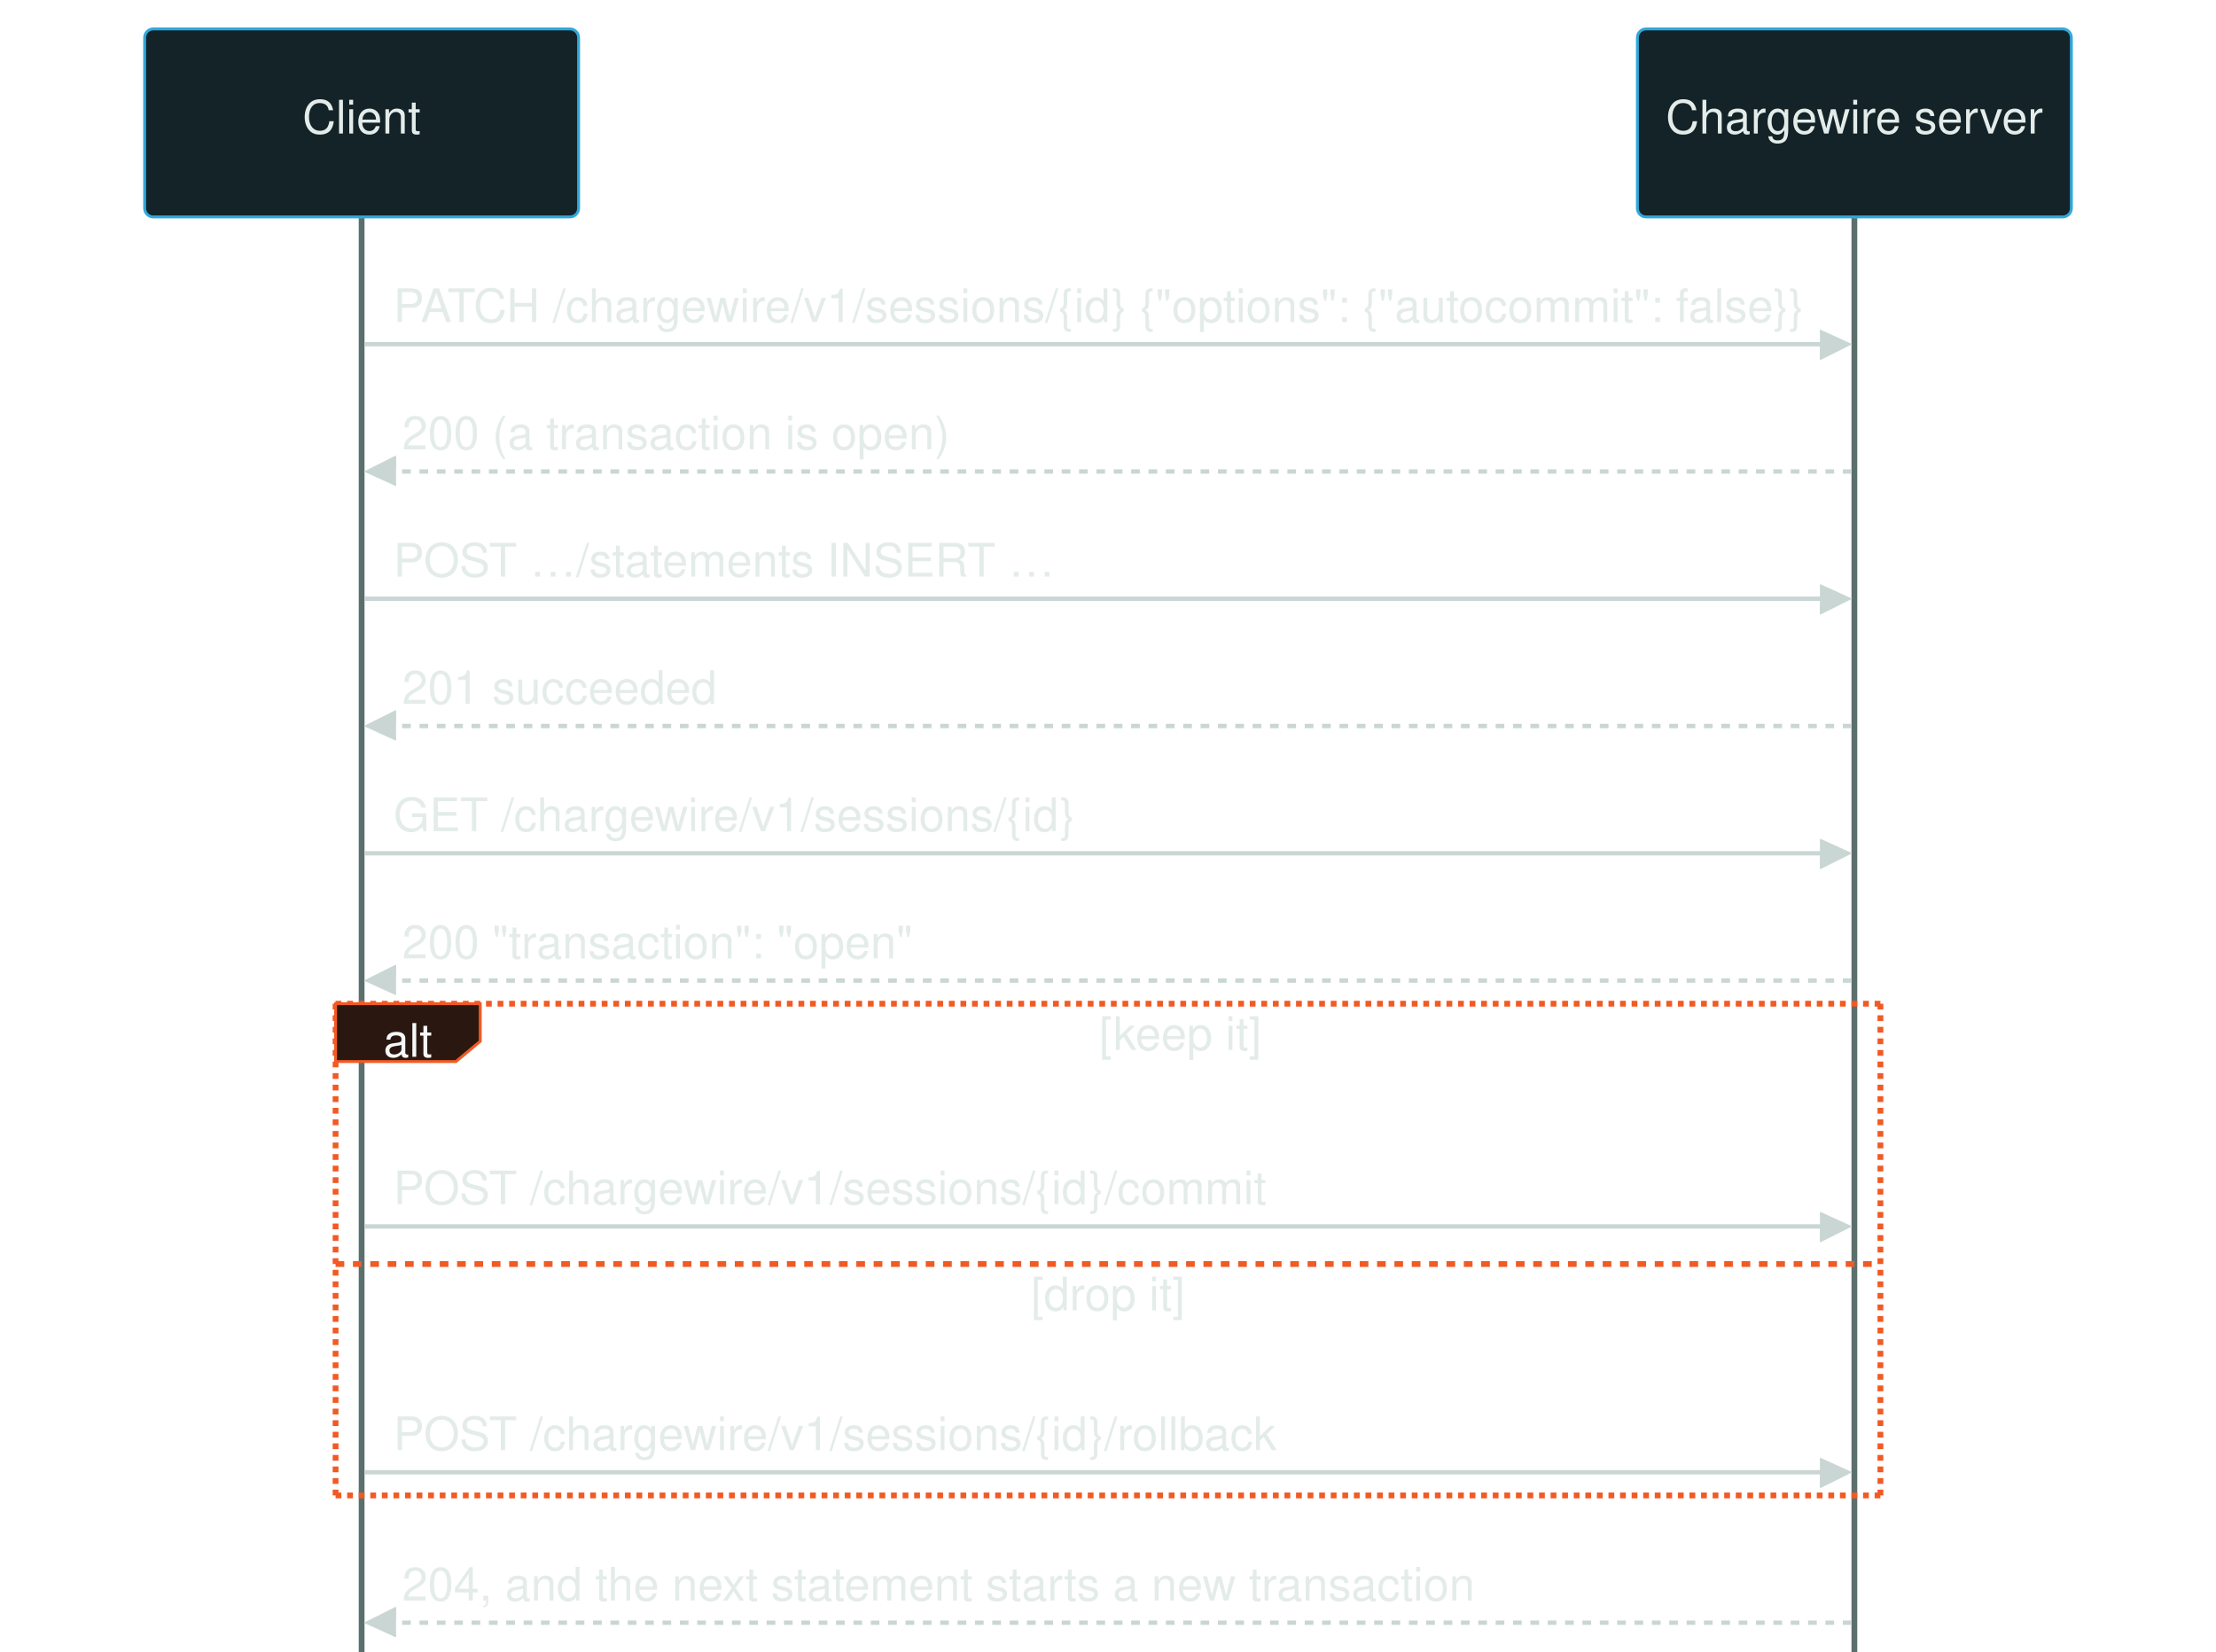
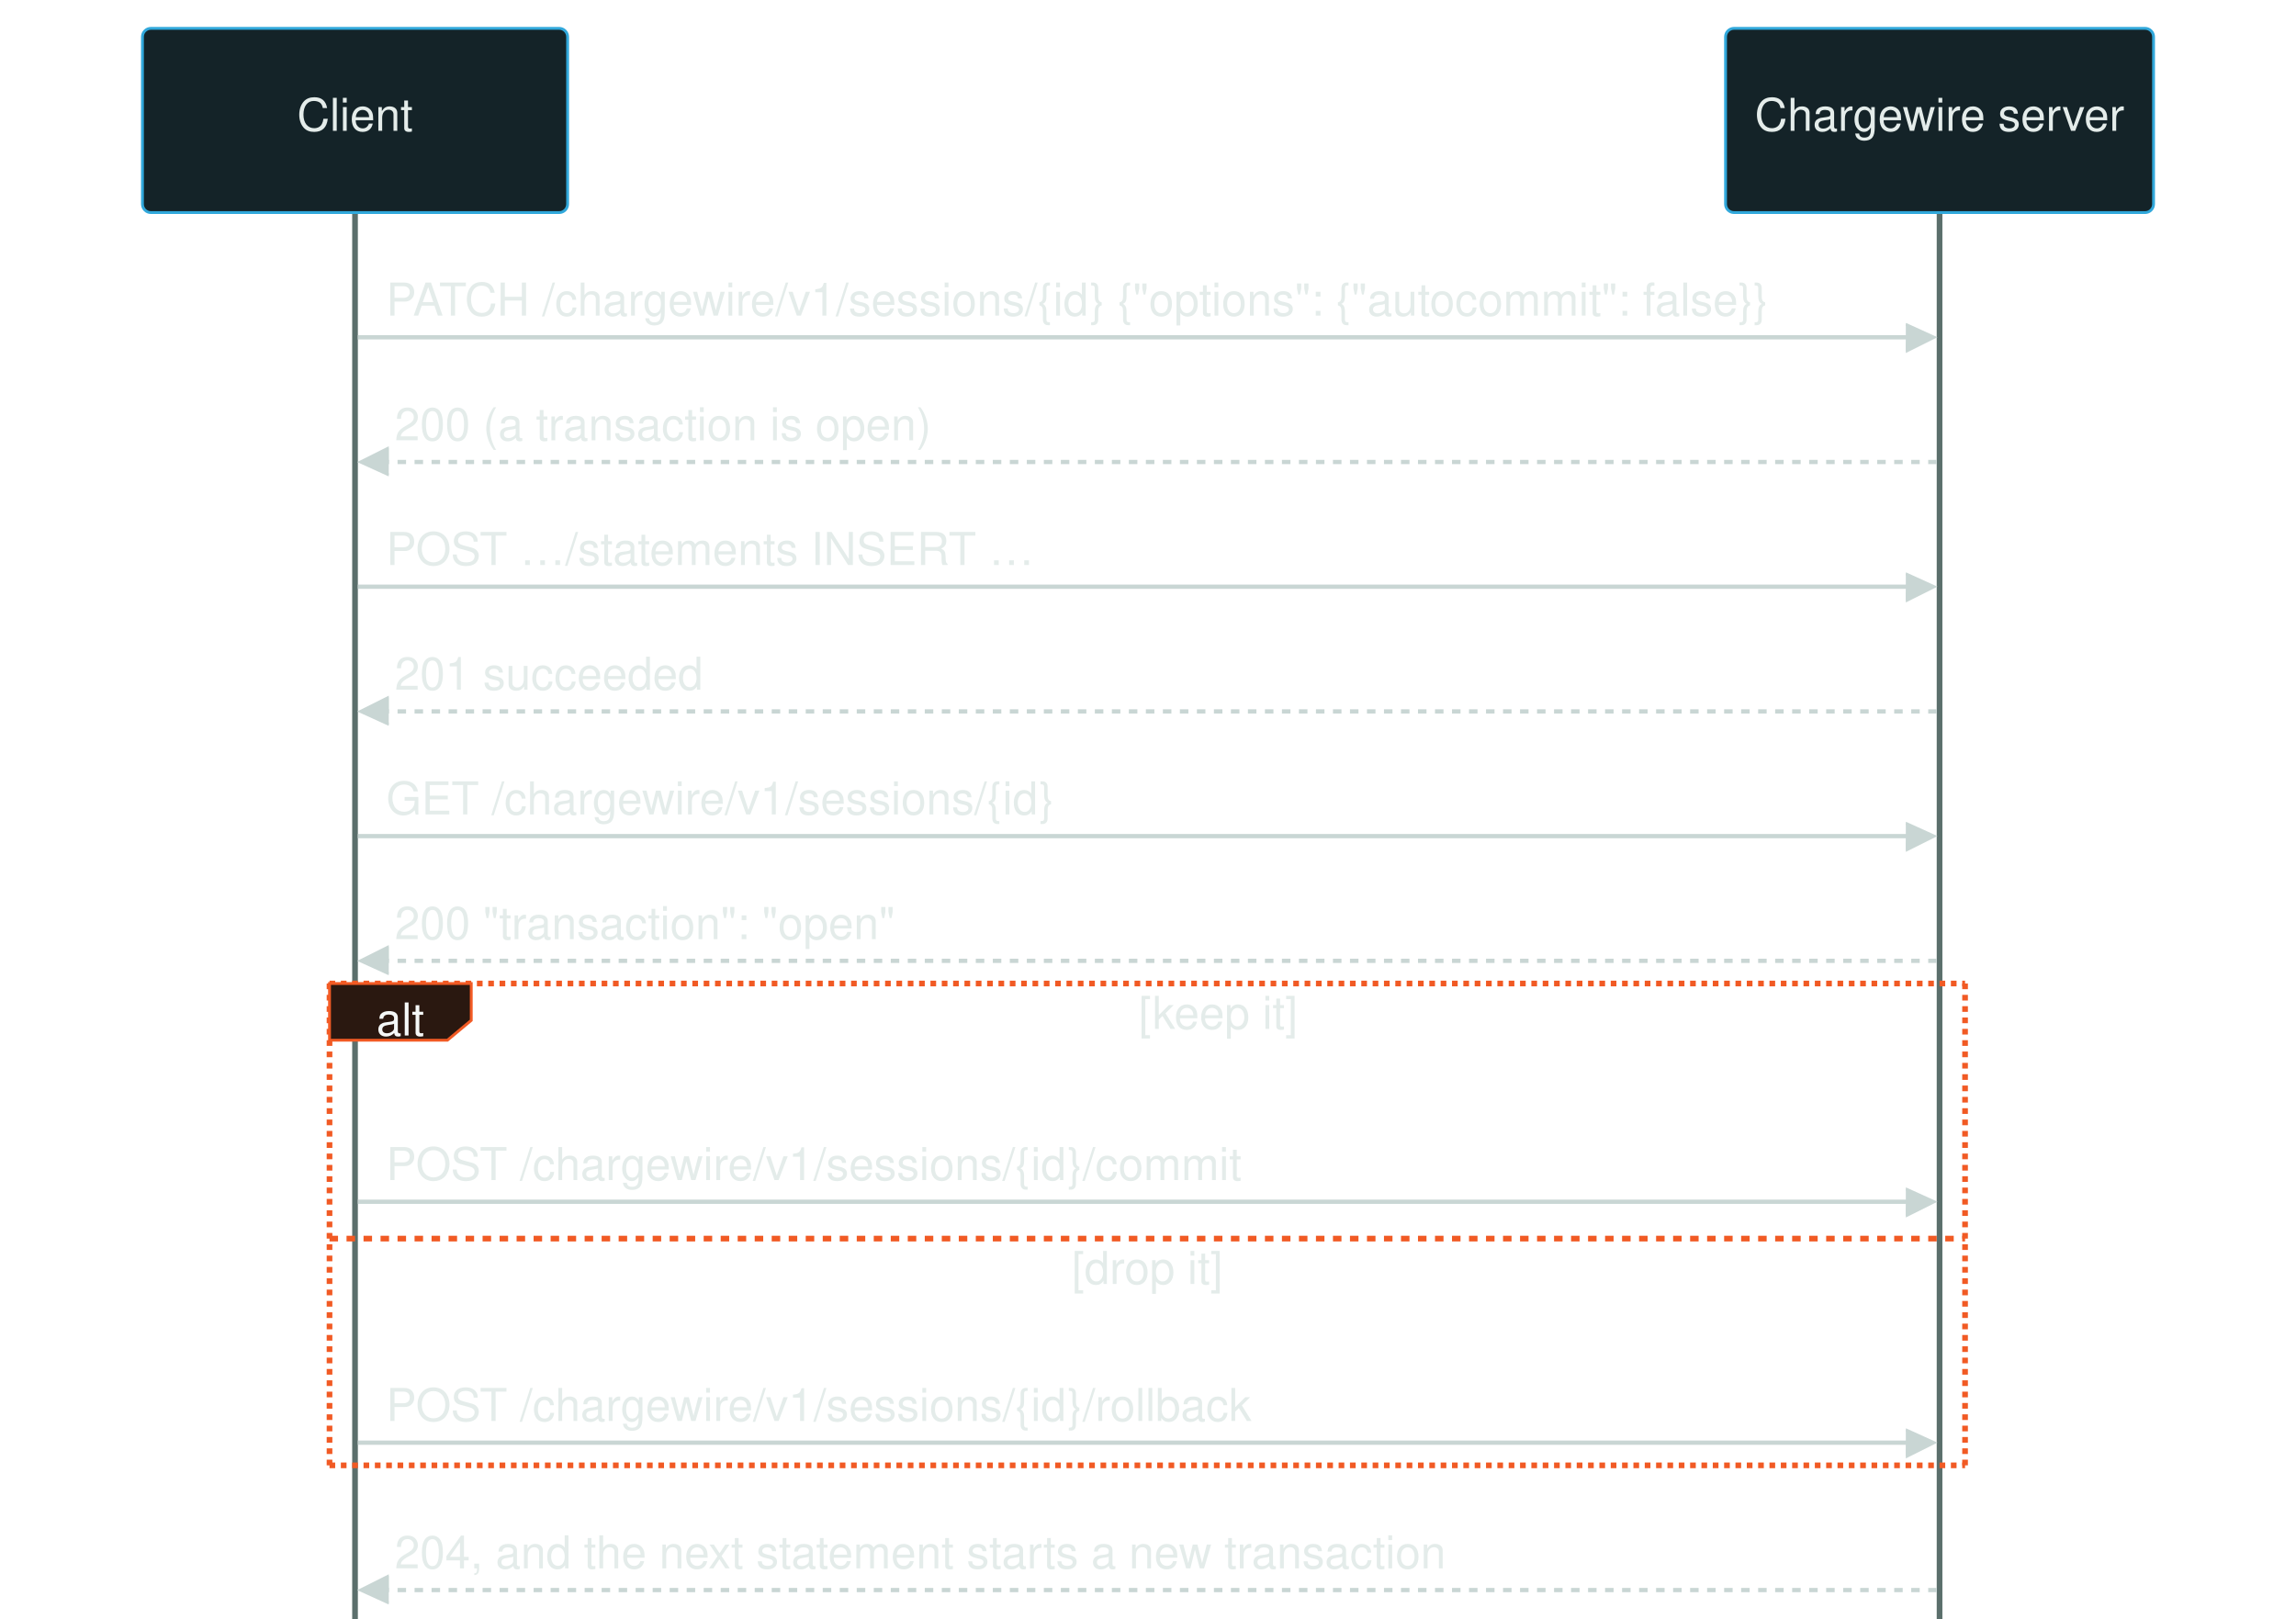
- <svg xmlns="http://www.w3.org/2000/svg" data-source-sha256="5d9351d7febd2738ba84b05231a0c717fa175f5924f11b1495eba3a3b331eb45" id="d-session-transaction-dark" width="766" height="571" viewBox="-50 -10 766 571" role="graphics-document document" aria-roledescription="sequence">
+ <svg xmlns="http://www.w3.org/2000/svg" data-source-sha256="b62388a391f4eefa656fb1396c15d62e84b619aba08f3f26aab08ad5b79ea1b5" id="d-session-transaction-dark" width="810" height="571" viewBox="-50 -10 809.5 571" role="graphics-document document" aria-roledescription="sequence">
  <g>
-     <line id="actor45" x1="591" y1="65" x2="591" y2="2000" class="actor-line 200" stroke-width="0.5px" stroke="#999" name="S" data-et="life-line" data-id="S" />
+     <line id="actor45" x1="634" y1="65" x2="634" y2="2000" class="actor-line 200" stroke-width="0.5px" stroke="#999" name="S" data-et="life-line" data-id="S" />
    <g id="root-45" data-et="participant" data-type="participant" data-id="S">
-       <rect x="516" y="0" fill="#eaeaea" stroke="#666" width="150" height="65" name="S" rx="3" ry="3" class="actor actor-top" />
-       <text x="591" y="32.5" dominant-baseline="central" alignment-baseline="central" class="actor actor-box" style="text-anchor: middle; font-size: 16px; font-weight: 400; font-family: Helvetica, Arial, &quot;Liberation Sans&quot;, sans-serif;">
-         <tspan x="591" dy="0">Chargewire server</tspan>
+       <rect x="558.5" y="0" fill="#eaeaea" stroke="#666" width="151" height="65" name="S" rx="3" ry="3" class="actor actor-top" />
+       <text x="634" y="32.5" dominant-baseline="central" alignment-baseline="central" class="actor actor-box" style="text-anchor: middle; font-size: 16px; font-weight: 400; font-family: Helvetica, Arial, &quot;Liberation Sans&quot;, sans-serif;">
+         <tspan x="634" dy="0">Chargewire server</tspan>
      </text>
    </g>
  </g>
  <g>
    <line id="actor44" x1="75" y1="65" x2="75" y2="2000" class="actor-line 200" stroke-width="0.5px" stroke="#999" name="C" data-et="life-line" data-id="C" />
    <g id="root-44" data-et="participant" data-type="participant" data-id="C">
      <rect x="0" y="0" fill="#eaeaea" stroke="#666" width="150" height="65" name="C" rx="3" ry="3" class="actor actor-top" />
      <text x="75" y="32.5" dominant-baseline="central" alignment-baseline="central" class="actor actor-box" style="text-anchor: middle; font-size: 16px; font-weight: 400; font-family: Helvetica, Arial, &quot;Liberation Sans&quot;, sans-serif;">
        <tspan x="75" dy="0">Client</tspan>
      </text>
    </g>
  </g>
  <style>#d-session-transaction-dark{font-family:Helvetica,Arial,'Liberation Sans',sans-serif;font-size:16px;fill:#e4ecea;}@keyframes edge-animation-frame{from{stroke-dashoffset:0;}}@keyframes dash{to{stroke-dashoffset:0;}}#d-session-transaction-dark .edge-animation-slow{stroke-dasharray:9,5!important;stroke-dashoffset:900;animation:dash 50s linear infinite;stroke-linecap:round;}#d-session-transaction-dark .edge-animation-fast{stroke-dasharray:9,5!important;stroke-dashoffset:900;animation:dash 20s linear infinite;stroke-linecap:round;}#d-session-transaction-dark .error-icon{fill:hsl(15, 33.333%, 16.765%);}#d-session-transaction-dark .error-text{fill:rgb(198, 219.375, 226.5);stroke:rgb(198, 219.375, 226.5);}#d-session-transaction-dark .edge-thickness-normal{stroke-width:1px;}#d-session-transaction-dark .edge-thickness-thick{stroke-width:3.5px;}#d-session-transaction-dark .edge-pattern-solid{stroke-dasharray:0;}#d-session-transaction-dark .edge-thickness-invisible{stroke-width:0;fill:none;}#d-session-transaction-dark .edge-pattern-dashed{stroke-dasharray:3;}#d-session-transaction-dark .edge-pattern-dotted{stroke-dasharray:2;}#d-session-transaction-dark .marker{fill:#f4ebe9;stroke:#f4ebe9;}#d-session-transaction-dark .marker.cross{stroke:#f4ebe9;}#d-session-transaction-dark svg{font-family:Helvetica,Arial,'Liberation Sans',sans-serif;font-size:16px;}#d-session-transaction-dark p{margin:0;}#d-session-transaction-dark .actor{stroke:#31a8db;fill:#142328;stroke-width:1;}#d-session-transaction-dark rect.actor.outer-path[data-look="neo"]{filter:drop-shadow( 1px 2px 2px rgba(185,185,185,1));}#d-session-transaction-dark rect.note[data-look="neo"]{stroke:#f15a24;fill:#2a1810;filter:drop-shadow( 1px 2px 2px rgba(185,185,185,1));}#d-session-transaction-dark text.actor&gt;tspan{fill:#e4ecea;stroke:none;}#d-session-transaction-dark .actor-line{stroke:#5b6f6c;}#d-session-transaction-dark .innerArc{stroke-width:1.5;stroke-dasharray:none;}#d-session-transaction-dark .messageLine0{stroke-width:1.5;stroke-dasharray:none;stroke:#c9d6d4;}#d-session-transaction-dark .messageLine1{stroke-width:1.5;stroke-dasharray:2,2;stroke:#c9d6d4;}#d-session-transaction-dark [id$="-arrowhead"] path{fill:#c9d6d4;stroke:#c9d6d4;}#d-session-transaction-dark .sequenceNumber{fill:#0b1416;}#d-session-transaction-dark [id$="-sequencenumber"]{fill:#c9d6d4;}#d-session-transaction-dark [id$="-crosshead"] path{fill:#c9d6d4;stroke:#c9d6d4;}#d-session-transaction-dark .messageText{fill:#e4ecea;stroke:none;}#d-session-transaction-dark .labelBox{stroke:#f15a24;fill:#2a1810;filter:none;}#d-session-transaction-dark .labelText,#d-session-transaction-dark .labelText&gt;tspan{fill:#f5f8f7;stroke:none;}#d-session-transaction-dark .loopText,#d-session-transaction-dark .loopText&gt;tspan{fill:#e4ecea;stroke:none;}#d-session-transaction-dark .sectionTitle,#d-session-transaction-dark .sectionTitle&gt;tspan{fill:#e4ecea;stroke:none;}#d-session-transaction-dark .loopLine{stroke-width:2px;stroke-dasharray:2,2;stroke:#f15a24;fill:#f15a24;}#d-session-transaction-dark .note{stroke:#f15a24;fill:#2a1810;}#d-session-transaction-dark .noteText,#d-session-transaction-dark .noteText&gt;tspan{fill:#f5f8f7;stroke:none;font-weight:normal;}#d-session-transaction-dark .activation0{fill:#1f3a44;stroke:#31a8db;}#d-session-transaction-dark .activation1{fill:#1f3a44;stroke:#31a8db;}#d-session-transaction-dark .activation2{fill:#1f3a44;stroke:#31a8db;}#d-session-transaction-dark .actorPopupMenu{position:absolute;}#d-session-transaction-dark .actorPopupMenuPanel{position:absolute;fill:#142328;box-shadow:0px 8px 16px 0px rgba(0,0,0,0.2);filter:drop-shadow(3px 5px 2px rgb(0 0 0 / 0.4));}#d-session-transaction-dark .actor-man circle,#d-session-transaction-dark line{fill:#142328;stroke-width:2px;}#d-session-transaction-dark g rect.rect{filter:drop-shadow( 1px 2px 2px rgba(185,185,185,1));stroke:#31a8db;}#d-session-transaction-dark .node .neo-node{stroke:#31a8db;}#d-session-transaction-dark [data-look="neo"].node rect,#d-session-transaction-dark [data-look="neo"].cluster rect,#d-session-transaction-dark [data-look="neo"].node polygon{stroke:url(#d-session-transaction-dark-gradient);filter:drop-shadow( 1px 2px 2px rgba(185,185,185,1));}#d-session-transaction-dark [data-look="neo"].swimlane.cluster rect{filter:none;}#d-session-transaction-dark [data-look="neo"].node path{stroke:url(#d-session-transaction-dark-gradient);stroke-width:1px;}#d-session-transaction-dark [data-look="neo"].node .outer-path{filter:drop-shadow( 1px 2px 2px rgba(185,185,185,1));}#d-session-transaction-dark [data-look="neo"].node .neo-line path{stroke:#31a8db;filter:none;}#d-session-transaction-dark [data-look="neo"].node circle{stroke:url(#d-session-transaction-dark-gradient);filter:drop-shadow( 1px 2px 2px rgba(185,185,185,1));}#d-session-transaction-dark [data-look="neo"].node circle .state-start{fill:#000000;}#d-session-transaction-dark [data-look="neo"].icon-shape .icon{fill:url(#d-session-transaction-dark-gradient);filter:drop-shadow( 1px 2px 2px rgba(185,185,185,1));}#d-session-transaction-dark [data-look="neo"].icon-shape .icon-neo path{stroke:url(#d-session-transaction-dark-gradient);filter:drop-shadow( 1px 2px 2px rgba(185,185,185,1));}#d-session-transaction-dark :root{--mermaid-font-family:Helvetica,Arial,'Liberation Sans',sans-serif;}</style>
  <g />
  <defs>
    <symbol id="d-session-transaction-dark-computer" width="24" height="24">
      <path transform="scale(.5)" d="M2 2v13h20v-13h-20zm18 11h-16v-9h16v9zm-10.228 6l.466-1h3.524l.467 1h-4.457zm14.228 3h-24l2-6h2.104l-1.33 4h18.45l-1.297-4h2.073l2 6zm-5-10h-14v-7h14v7z" />
    </symbol>
  </defs>
  <defs>
    <symbol id="d-session-transaction-dark-database" fill-rule="evenodd" clip-rule="evenodd">
      <path transform="scale(.5)" d="M12.258.001l.256.004.255.005.253.008.251.01.249.012.247.015.246.016.242.019.241.02.239.023.236.024.233.027.231.028.229.031.225.032.223.034.22.036.217.038.214.04.211.041.208.043.205.045.201.046.198.048.194.05.191.051.187.053.183.054.18.056.175.057.172.059.168.06.163.061.16.063.155.064.15.066.074.033.073.033.071.034.07.034.069.035.068.035.067.035.066.035.064.036.064.036.062.036.06.036.06.037.058.037.058.037.055.038.055.038.053.038.052.038.051.039.05.039.048.039.047.039.045.04.044.04.043.04.041.04.04.041.039.041.037.041.036.041.034.041.033.042.032.042.03.042.029.042.027.042.026.043.024.043.023.043.021.043.02.043.018.044.017.043.015.044.013.044.012.044.011.045.009.044.007.045.006.045.004.045.002.045.001.045v17l-.001.045-.002.045-.004.045-.006.045-.007.045-.009.044-.011.045-.012.044-.013.044-.015.044-.017.043-.018.044-.02.043-.021.043-.023.043-.024.043-.026.043-.027.042-.029.042-.03.042-.032.042-.033.042-.034.041-.036.041-.037.041-.039.041-.04.041-.041.04-.043.04-.044.04-.045.04-.047.039-.048.039-.05.039-.051.039-.052.038-.053.038-.055.038-.055.038-.058.037-.058.037-.06.037-.06.036-.062.036-.064.036-.064.036-.066.035-.067.035-.068.035-.069.035-.07.034-.071.034-.073.033-.074.033-.15.066-.155.064-.16.063-.163.061-.168.06-.172.059-.175.057-.18.056-.183.054-.187.053-.191.051-.194.05-.198.048-.201.046-.205.045-.208.043-.211.041-.214.04-.217.038-.22.036-.223.034-.225.032-.229.031-.231.028-.233.027-.236.024-.239.023-.241.02-.242.019-.246.016-.247.015-.249.012-.251.01-.253.008-.255.005-.256.004-.258.001-.258-.001-.256-.004-.255-.005-.253-.008-.251-.01-.249-.012-.247-.015-.245-.016-.243-.019-.241-.02-.238-.023-.236-.024-.234-.027-.231-.028-.228-.031-.226-.032-.223-.034-.22-.036-.217-.038-.214-.04-.211-.041-.208-.043-.204-.045-.201-.046-.198-.048-.195-.05-.19-.051-.187-.053-.184-.054-.179-.056-.176-.057-.172-.059-.167-.06-.164-.061-.159-.063-.155-.064-.151-.066-.074-.033-.072-.033-.072-.034-.07-.034-.069-.035-.068-.035-.067-.035-.066-.035-.064-.036-.063-.036-.062-.036-.061-.036-.06-.037-.058-.037-.057-.037-.056-.038-.055-.038-.053-.038-.052-.038-.051-.039-.049-.039-.049-.039-.046-.039-.046-.04-.044-.04-.043-.04-.041-.04-.04-.041-.039-.041-.037-.041-.036-.041-.034-.041-.033-.042-.032-.042-.03-.042-.029-.042-.027-.042-.026-.043-.024-.043-.023-.043-.021-.043-.02-.043-.018-.044-.017-.043-.015-.044-.013-.044-.012-.044-.011-.045-.009-.044-.007-.045-.006-.045-.004-.045-.002-.045-.001-.045v-17l.001-.045.002-.045.004-.045.006-.045.007-.045.009-.044.011-.045.012-.044.013-.044.015-.044.017-.043.018-.044.02-.043.021-.043.023-.043.024-.043.026-.043.027-.042.029-.042.03-.042.032-.042.033-.042.034-.041.036-.041.037-.041.039-.041.04-.041.041-.04.043-.04.044-.04.046-.04.046-.039.049-.039.049-.039.051-.039.052-.038.053-.038.055-.038.056-.038.057-.037.058-.037.06-.037.061-.036.062-.036.063-.036.064-.036.066-.035.067-.035.068-.035.069-.035.07-.034.072-.034.072-.033.074-.033.151-.066.155-.064.159-.063.164-.061.167-.06.172-.059.176-.057.179-.056.184-.054.187-.053.19-.051.195-.05.198-.048.201-.046.204-.045.208-.043.211-.041.214-.04.217-.038.22-.036.223-.034.226-.032.228-.031.231-.028.234-.027.236-.024.238-.023.241-.02.243-.019.245-.016.247-.015.249-.012.251-.01.253-.008.255-.005.256-.004.258-.001.258.001zm-9.258 20.499v.01l.001.021.003.021.004.022.005.021.006.022.007.022.009.023.01.022.011.023.012.023.013.023.015.023.016.024.017.023.018.024.019.024.021.024.022.025.023.024.024.025.052.049.056.05.061.051.066.051.07.051.075.051.079.052.084.052.088.052.092.052.097.052.102.051.105.052.11.052.114.051.119.051.123.051.127.05.131.05.135.05.139.048.144.049.147.047.152.047.155.047.16.045.163.045.167.043.171.043.176.041.178.041.183.039.187.039.19.037.194.035.197.035.202.033.204.031.209.03.212.029.216.027.219.025.222.024.226.021.23.02.233.018.236.016.24.015.243.012.246.01.249.008.253.005.256.004.259.001.26-.001.257-.004.254-.005.25-.008.247-.011.244-.012.241-.014.237-.016.233-.018.231-.021.226-.021.224-.024.22-.026.216-.027.212-.028.21-.031.205-.031.202-.034.198-.034.194-.036.191-.037.187-.039.183-.04.179-.04.175-.042.172-.043.168-.044.163-.045.16-.046.155-.046.152-.047.148-.048.143-.049.139-.049.136-.05.131-.05.126-.05.123-.051.118-.052.114-.051.11-.052.106-.052.101-.052.096-.052.092-.052.088-.053.083-.051.079-.052.074-.052.07-.051.065-.051.06-.051.056-.05.051-.05.023-.024.023-.025.021-.024.02-.024.019-.024.018-.024.017-.024.015-.023.014-.024.013-.023.012-.023.01-.023.01-.022.008-.022.006-.022.006-.022.004-.022.004-.021.001-.021.001-.021v-4.127l-.077.055-.08.053-.083.054-.085.053-.087.052-.09.052-.093.051-.095.05-.097.05-.1.049-.102.049-.105.048-.106.047-.109.047-.111.046-.114.045-.115.045-.118.044-.12.043-.122.042-.124.042-.126.041-.128.04-.13.04-.132.038-.134.038-.135.037-.138.037-.139.035-.142.035-.143.034-.144.033-.147.032-.148.031-.15.03-.151.03-.153.029-.154.027-.156.027-.158.026-.159.025-.161.024-.162.023-.163.022-.165.021-.166.02-.167.019-.169.018-.169.017-.171.016-.173.015-.173.014-.175.013-.175.012-.177.011-.178.01-.179.008-.179.008-.181.006-.182.005-.182.004-.184.003-.184.002h-.37l-.184-.002-.184-.003-.182-.004-.182-.005-.181-.006-.179-.008-.179-.008-.178-.01-.176-.011-.176-.012-.175-.013-.173-.014-.172-.015-.171-.016-.17-.017-.169-.018-.167-.019-.166-.02-.165-.021-.163-.022-.162-.023-.161-.024-.159-.025-.157-.026-.156-.027-.155-.027-.153-.029-.151-.03-.15-.03-.148-.031-.146-.032-.145-.033-.143-.034-.141-.035-.14-.035-.137-.037-.136-.037-.134-.038-.132-.038-.13-.04-.128-.04-.126-.041-.124-.042-.122-.042-.12-.044-.117-.043-.116-.045-.113-.045-.112-.046-.109-.047-.106-.047-.105-.048-.102-.049-.1-.049-.097-.05-.095-.05-.093-.052-.09-.051-.087-.052-.085-.053-.083-.054-.08-.054-.077-.054v4.127zm0-5.654v.011l.001.021.003.021.004.021.005.022.006.022.007.022.009.022.01.022.011.023.012.023.013.023.015.024.016.023.017.024.018.024.019.024.021.024.022.024.023.025.024.024.052.05.056.05.061.05.066.051.07.051.075.052.079.051.084.052.088.052.092.052.097.052.102.052.105.052.11.051.114.051.119.052.123.05.127.051.131.05.135.049.139.049.144.048.147.048.152.047.155.046.16.045.163.045.167.044.171.042.176.042.178.04.183.04.187.038.19.037.194.036.197.034.202.033.204.032.209.03.212.028.216.027.219.025.222.024.226.022.23.02.233.018.236.016.24.014.243.012.246.01.249.008.253.006.256.003.259.001.26-.001.257-.003.254-.006.25-.008.247-.01.244-.012.241-.015.237-.016.233-.018.231-.02.226-.022.224-.024.22-.025.216-.027.212-.029.21-.03.205-.032.202-.033.198-.035.194-.036.191-.037.187-.039.183-.039.179-.041.175-.042.172-.043.168-.044.163-.045.16-.045.155-.047.152-.047.148-.048.143-.048.139-.05.136-.049.131-.05.126-.051.123-.051.118-.051.114-.052.11-.052.106-.052.101-.052.096-.052.092-.052.088-.052.083-.052.079-.052.074-.051.07-.052.065-.051.06-.05.056-.051.051-.049.023-.025.023-.024.021-.025.02-.024.019-.024.018-.024.017-.024.015-.023.014-.023.013-.024.012-.022.01-.023.01-.023.008-.022.006-.022.006-.022.004-.021.004-.022.001-.021.001-.021v-4.139l-.077.054-.08.054-.083.054-.085.052-.087.053-.09.051-.093.051-.095.051-.097.05-.1.049-.102.049-.105.048-.106.047-.109.047-.111.046-.114.045-.115.044-.118.044-.12.044-.122.042-.124.042-.126.041-.128.04-.13.039-.132.039-.134.038-.135.037-.138.036-.139.036-.142.035-.143.033-.144.033-.147.033-.148.031-.15.03-.151.03-.153.028-.154.028-.156.027-.158.026-.159.025-.161.024-.162.023-.163.022-.165.021-.166.02-.167.019-.169.018-.169.017-.171.016-.173.015-.173.014-.175.013-.175.012-.177.011-.178.009-.179.009-.179.007-.181.007-.182.005-.182.004-.184.003-.184.002h-.37l-.184-.002-.184-.003-.182-.004-.182-.005-.181-.007-.179-.007-.179-.009-.178-.009-.176-.011-.176-.012-.175-.013-.173-.014-.172-.015-.171-.016-.17-.017-.169-.018-.167-.019-.166-.02-.165-.021-.163-.022-.162-.023-.161-.024-.159-.025-.157-.026-.156-.027-.155-.028-.153-.028-.151-.03-.15-.03-.148-.031-.146-.033-.145-.033-.143-.033-.141-.035-.14-.036-.137-.036-.136-.037-.134-.038-.132-.039-.13-.039-.128-.04-.126-.041-.124-.042-.122-.043-.12-.043-.117-.044-.116-.044-.113-.046-.112-.046-.109-.046-.106-.047-.105-.048-.102-.049-.1-.049-.097-.05-.095-.051-.093-.051-.09-.051-.087-.053-.085-.052-.083-.054-.08-.054-.077-.054v4.139zm0-5.666v.011l.001.02.003.022.004.021.005.022.006.021.007.022.009.023.01.022.011.023.012.023.013.023.015.023.016.024.017.024.018.023.019.024.021.025.022.024.023.024.024.025.052.05.056.05.061.05.066.051.07.051.075.052.079.051.084.052.088.052.092.052.097.052.102.052.105.051.11.052.114.051.119.051.123.051.127.05.131.05.135.05.139.049.144.048.147.048.152.047.155.046.16.045.163.045.167.043.171.043.176.042.178.04.183.04.187.038.19.037.194.036.197.034.202.033.204.032.209.03.212.028.216.027.219.025.222.024.226.021.23.02.233.018.236.017.24.014.243.012.246.01.249.008.253.006.256.003.259.001.26-.001.257-.003.254-.006.25-.008.247-.01.244-.013.241-.014.237-.016.233-.018.231-.02.226-.022.224-.024.22-.025.216-.027.212-.029.21-.03.205-.032.202-.033.198-.035.194-.036.191-.037.187-.039.183-.039.179-.041.175-.042.172-.043.168-.044.163-.045.16-.045.155-.047.152-.047.148-.048.143-.049.139-.049.136-.049.131-.051.126-.05.123-.051.118-.052.114-.051.11-.052.106-.052.101-.052.096-.052.092-.052.088-.052.083-.052.079-.052.074-.052.07-.051.065-.051.06-.051.056-.05.051-.049.023-.025.023-.025.021-.024.02-.024.019-.024.018-.024.017-.024.015-.023.014-.024.013-.023.012-.023.01-.022.01-.023.008-.022.006-.022.006-.022.004-.022.004-.021.001-.021.001-.021v-4.153l-.077.054-.08.054-.083.053-.085.053-.087.053-.09.051-.093.051-.095.051-.097.05-.1.049-.102.048-.105.048-.106.048-.109.046-.111.046-.114.046-.115.044-.118.044-.12.043-.122.043-.124.042-.126.041-.128.04-.13.039-.132.039-.134.038-.135.037-.138.036-.139.036-.142.034-.143.034-.144.033-.147.032-.148.032-.15.03-.151.03-.153.028-.154.028-.156.027-.158.026-.159.024-.161.024-.162.023-.163.023-.165.021-.166.02-.167.019-.169.018-.169.017-.171.016-.173.015-.173.014-.175.013-.175.012-.177.01-.178.01-.179.009-.179.007-.181.006-.182.006-.182.004-.184.003-.184.001-.185.001-.185-.001-.184-.001-.184-.003-.182-.004-.182-.006-.181-.006-.179-.007-.179-.009-.178-.01-.176-.01-.176-.012-.175-.013-.173-.014-.172-.015-.171-.016-.17-.017-.169-.018-.167-.019-.166-.02-.165-.021-.163-.023-.162-.023-.161-.024-.159-.024-.157-.026-.156-.027-.155-.028-.153-.028-.151-.03-.15-.03-.148-.032-.146-.032-.145-.033-.143-.034-.141-.034-.14-.036-.137-.036-.136-.037-.134-.038-.132-.039-.13-.039-.128-.041-.126-.041-.124-.041-.122-.043-.12-.043-.117-.044-.116-.044-.113-.046-.112-.046-.109-.046-.106-.048-.105-.048-.102-.048-.1-.05-.097-.049-.095-.051-.093-.051-.09-.052-.087-.052-.085-.053-.083-.053-.08-.054-.077-.054v4.153zm8.74-8.179l-.257.004-.254.005-.25.008-.247.011-.244.012-.241.014-.237.016-.233.018-.231.021-.226.022-.224.023-.22.026-.216.027-.212.028-.21.031-.205.032-.202.033-.198.034-.194.036-.191.038-.187.038-.183.04-.179.041-.175.042-.172.043-.168.043-.163.045-.16.046-.155.046-.152.048-.148.048-.143.048-.139.049-.136.05-.131.05-.126.051-.123.051-.118.051-.114.052-.11.052-.106.052-.101.052-.096.052-.092.052-.088.052-.083.052-.079.052-.074.051-.07.052-.065.051-.06.05-.056.05-.051.05-.023.025-.023.024-.021.024-.02.025-.019.024-.018.024-.017.023-.015.024-.014.023-.013.023-.012.023-.01.023-.01.022-.008.022-.006.023-.006.021-.004.022-.004.021-.001.021-.001.021.001.021.001.021.004.021.004.022.006.021.006.023.008.022.01.022.01.023.012.023.013.023.014.023.015.024.017.023.018.024.019.024.02.025.021.024.023.024.023.025.051.05.056.05.06.05.065.051.07.052.074.051.079.052.083.052.088.052.092.052.096.052.101.052.106.052.11.052.114.052.118.051.123.051.126.051.131.05.136.05.139.049.143.048.148.048.152.048.155.046.16.046.163.045.168.043.172.043.175.042.179.041.183.04.187.038.191.038.194.036.198.034.202.033.205.032.21.031.212.028.216.027.22.026.224.023.226.022.231.021.233.018.237.016.241.014.244.012.247.011.25.008.254.005.257.004.26.001.26-.001.257-.004.254-.005.25-.008.247-.011.244-.012.241-.014.237-.016.233-.018.231-.021.226-.022.224-.023.22-.026.216-.027.212-.028.21-.031.205-.032.202-.033.198-.034.194-.036.191-.038.187-.038.183-.04.179-.041.175-.042.172-.043.168-.043.163-.045.16-.046.155-.046.152-.048.148-.048.143-.048.139-.049.136-.05.131-.05.126-.051.123-.051.118-.051.114-.052.11-.052.106-.052.101-.052.096-.052.092-.052.088-.052.083-.052.079-.052.074-.051.07-.052.065-.051.06-.05.056-.05.051-.05.023-.025.023-.024.021-.024.02-.025.019-.024.018-.024.017-.023.015-.024.014-.023.013-.023.012-.023.01-.023.01-.022.008-.022.006-.023.006-.021.004-.022.004-.021.001-.021.001-.021-.001-.021-.001-.021-.004-.021-.004-.022-.006-.021-.006-.023-.008-.022-.01-.022-.01-.023-.012-.023-.013-.023-.014-.023-.015-.024-.017-.023-.018-.024-.019-.024-.02-.025-.021-.024-.023-.024-.023-.025-.051-.05-.056-.05-.06-.05-.065-.051-.07-.052-.074-.051-.079-.052-.083-.052-.088-.052-.092-.052-.096-.052-.101-.052-.106-.052-.11-.052-.114-.052-.118-.051-.123-.051-.126-.051-.131-.05-.136-.05-.139-.049-.143-.048-.148-.048-.152-.048-.155-.046-.16-.046-.163-.045-.168-.043-.172-.043-.175-.042-.179-.041-.183-.04-.187-.038-.191-.038-.194-.036-.198-.034-.202-.033-.205-.032-.21-.031-.212-.028-.216-.027-.22-.026-.224-.023-.226-.022-.231-.021-.233-.018-.237-.016-.241-.014-.244-.012-.247-.011-.25-.008-.254-.005-.257-.004-.26-.001-.26.001z" />
    </symbol>
  </defs>
  <defs>
    <symbol id="d-session-transaction-dark-clock" width="24" height="24">
      <path transform="scale(.5)" d="M12 2c5.514 0 10 4.486 10 10s-4.486 10-10 10-10-4.486-10-10 4.486-10 10-10zm0-2c-6.627 0-12 5.373-12 12s5.373 12 12 12 12-5.373 12-12-5.373-12-12-12zm5.848 12.459c.202.038.202.333.001.372-1.907.361-6.045 1.111-6.547 1.111-.719 0-1.301-.582-1.301-1.301 0-.512.77-5.447 1.125-7.445.034-.192.312-.181.343.014l.985 6.238 5.394 1.011z" />
    </symbol>
  </defs>
  <defs>
    <marker id="d-session-transaction-dark-arrowhead" refX="7.9" refY="5" markerUnits="userSpaceOnUse" markerWidth="12" markerHeight="12" orient="auto-start-reverse">
      <path d="M -1 0 L 10 5 L 0 10 z" />
    </marker>
  </defs>
  <defs>
    <marker id="d-session-transaction-dark-crosshead" markerWidth="15" markerHeight="8" orient="auto" refX="4" refY="4.5">
      <path fill="none" stroke="#000000" stroke-width="1pt" d="M 1,2 L 6,7 M 6,2 L 1,7" style="stroke-dasharray: 0, 0;" />
    </marker>
  </defs>
  <defs>
    <marker id="d-session-transaction-dark-filled-head" refX="15.5" refY="7" markerWidth="20" markerHeight="28" orient="auto">
      <path d="M 18,7 L9,13 L14,7 L9,1 Z" />
    </marker>
  </defs>
  <defs>
    <marker id="d-session-transaction-dark-sequencenumber" refX="15" refY="15" markerWidth="60" markerHeight="40" orient="auto">
      <circle cx="15" cy="15" r="6" />
    </marker>
  </defs>
  <defs>
    <marker id="d-session-transaction-dark-solidTopArrowHead" refX="7.9" refY="7.25" markerUnits="userSpaceOnUse" markerWidth="12" markerHeight="12" orient="auto-start-reverse">
      <path d="M 0 0 L 10 8 L 0 8 z" />
    </marker>
  </defs>
  <defs>
    <marker id="d-session-transaction-dark-solidBottomArrowHead" refX="7.9" refY="0.75" markerUnits="userSpaceOnUse" markerWidth="12" markerHeight="12" orient="auto-start-reverse">
      <path d="M 0 0 L 10 0 L 0 8 z" />
    </marker>
  </defs>
  <defs>
    <marker id="d-session-transaction-dark-stickTopArrowHead" refX="7.5" refY="7" markerUnits="userSpaceOnUse" markerWidth="12" markerHeight="12" orient="auto-start-reverse">
      <path d="M 0 0 L 7 7" stroke="black" stroke-width="1.5" fill="none" />
    </marker>
  </defs>
  <defs>
    <marker id="d-session-transaction-dark-stickBottomArrowHead" refX="7.5" refY="0" markerUnits="userSpaceOnUse" markerWidth="12" markerHeight="12" orient="auto-start-reverse">
      <path d="M 0 7 L 7 0" stroke="black" stroke-width="1.5" fill="none" />
    </marker>
  </defs>
  <g data-et="control-structure" data-id="i10">
-     <line x1="66" y1="337" x2="600" y2="337" class="loopLine" />
-     <line x1="600" y1="337" x2="600" y2="507" class="loopLine" />
-     <line x1="66" y1="507" x2="600" y2="507" class="loopLine" />
+     <line x1="66" y1="337" x2="643" y2="337" class="loopLine" />
+     <line x1="643" y1="337" x2="643" y2="507" class="loopLine" />
+     <line x1="66" y1="507" x2="643" y2="507" class="loopLine" />
    <line x1="66" y1="337" x2="66" y2="507" class="loopLine" />
-     <line x1="66" y1="427" x2="600" y2="427" class="loopLine" style="stroke-dasharray: 3, 3;" />
+     <line x1="66" y1="427" x2="643" y2="427" class="loopLine" style="stroke-dasharray: 3, 3;" />
    <polygon points="66,337 116,337 116,350 107.6,357 66,357" class="labelBox" />
    <text x="91" y="350" text-anchor="middle" dominant-baseline="middle" alignment-baseline="middle" class="labelText" style="font-family: Helvetica, Arial, &quot;Liberation Sans&quot;, sans-serif; font-size: 16px; font-weight: 400;">alt</text>
-     <text x="358" y="353" text-anchor="middle" class="loopText" style="font-family: Helvetica, Arial, &quot;Liberation Sans&quot;, sans-serif; font-size: 16px; font-weight: 400;">
-       <tspan x="358">[keep it]</tspan>
+     <text x="379.5" y="353" text-anchor="middle" class="loopText" style="font-family: Helvetica, Arial, &quot;Liberation Sans&quot;, sans-serif; font-size: 16px; font-weight: 400;">
+       <tspan x="379.5">[keep it]</tspan>
    </text>
-     <text x="333" y="443" text-anchor="middle" class="sectionTitle" style="font-family: Helvetica, Arial, &quot;Liberation Sans&quot;, sans-serif; font-size: 16px; font-weight: 400;">[drop it]</text>
+     <text x="354.5" y="443" text-anchor="middle" class="sectionTitle" style="font-family: Helvetica, Arial, &quot;Liberation Sans&quot;, sans-serif; font-size: 16px; font-weight: 400;">[drop it]</text>
  </g>
  <text x="86" y="80" text-anchor="start" dominant-baseline="middle" alignment-baseline="middle" class="messageText" dy="1em" style="font-family: Helvetica, Arial, &quot;Liberation Sans&quot;, sans-serif; font-size: 16px; font-weight: 400;">PATCH /chargewire/v1/sessions/{id} {"options": {"autocommit": false}}</text>
-   <line x1="76" y1="109" x2="587" y2="109" class="messageLine0" data-et="message" data-id="i0" data-from="C" data-to="S" stroke-width="2" stroke="none" marker-end="url(#d-session-transaction-dark-arrowhead)" style="fill: none;" />
+   <line x1="76" y1="109" x2="630" y2="109" class="messageLine0" data-et="message" data-id="i0" data-from="C" data-to="S" stroke-width="2" stroke="none" marker-end="url(#d-session-transaction-dark-arrowhead)" style="fill: none;" />
  <text x="89" y="124" text-anchor="start" dominant-baseline="middle" alignment-baseline="middle" class="messageText" dy="1em" style="font-family: Helvetica, Arial, &quot;Liberation Sans&quot;, sans-serif; font-size: 16px; font-weight: 400;">200 (a transaction is open)</text>
-   <line x1="590" y1="153" x2="79" y2="153" class="messageLine1" data-et="message" data-id="i1" data-from="S" data-to="C" stroke-width="2" stroke="none" marker-end="url(#d-session-transaction-dark-arrowhead)" style="stroke-dasharray: 3, 3; fill: none;" />
+   <line x1="633" y1="153" x2="79" y2="153" class="messageLine1" data-et="message" data-id="i1" data-from="S" data-to="C" stroke-width="2" stroke="none" marker-end="url(#d-session-transaction-dark-arrowhead)" style="stroke-dasharray: 3, 3; fill: none;" />
  <text x="86" y="168" text-anchor="start" dominant-baseline="middle" alignment-baseline="middle" class="messageText" dy="1em" style="font-family: Helvetica, Arial, &quot;Liberation Sans&quot;, sans-serif; font-size: 16px; font-weight: 400;">POST …/statements INSERT …</text>
-   <line x1="76" y1="197" x2="587" y2="197" class="messageLine0" data-et="message" data-id="i2" data-from="C" data-to="S" stroke-width="2" stroke="none" marker-end="url(#d-session-transaction-dark-arrowhead)" style="fill: none;" />
+   <line x1="76" y1="197" x2="630" y2="197" class="messageLine0" data-et="message" data-id="i2" data-from="C" data-to="S" stroke-width="2" stroke="none" marker-end="url(#d-session-transaction-dark-arrowhead)" style="fill: none;" />
  <text x="89" y="212" text-anchor="start" dominant-baseline="middle" alignment-baseline="middle" class="messageText" dy="1em" style="font-family: Helvetica, Arial, &quot;Liberation Sans&quot;, sans-serif; font-size: 16px; font-weight: 400;">201 succeeded</text>
-   <line x1="590" y1="241" x2="79" y2="241" class="messageLine1" data-et="message" data-id="i3" data-from="S" data-to="C" stroke-width="2" stroke="none" marker-end="url(#d-session-transaction-dark-arrowhead)" style="stroke-dasharray: 3, 3; fill: none;" />
+   <line x1="633" y1="241" x2="79" y2="241" class="messageLine1" data-et="message" data-id="i3" data-from="S" data-to="C" stroke-width="2" stroke="none" marker-end="url(#d-session-transaction-dark-arrowhead)" style="stroke-dasharray: 3, 3; fill: none;" />
  <text x="86" y="256" text-anchor="start" dominant-baseline="middle" alignment-baseline="middle" class="messageText" dy="1em" style="font-family: Helvetica, Arial, &quot;Liberation Sans&quot;, sans-serif; font-size: 16px; font-weight: 400;">GET /chargewire/v1/sessions/{id}</text>
-   <line x1="76" y1="285" x2="587" y2="285" class="messageLine0" data-et="message" data-id="i4" data-from="C" data-to="S" stroke-width="2" stroke="none" marker-end="url(#d-session-transaction-dark-arrowhead)" style="fill: none;" />
+   <line x1="76" y1="285" x2="630" y2="285" class="messageLine0" data-et="message" data-id="i4" data-from="C" data-to="S" stroke-width="2" stroke="none" marker-end="url(#d-session-transaction-dark-arrowhead)" style="fill: none;" />
  <text x="89" y="300" text-anchor="start" dominant-baseline="middle" alignment-baseline="middle" class="messageText" dy="1em" style="font-family: Helvetica, Arial, &quot;Liberation Sans&quot;, sans-serif; font-size: 16px; font-weight: 400;">200 "transaction": "open"</text>
-   <line x1="590" y1="329" x2="79" y2="329" class="messageLine1" data-et="message" data-id="i5" data-from="S" data-to="C" stroke-width="2" stroke="none" marker-end="url(#d-session-transaction-dark-arrowhead)" style="stroke-dasharray: 3, 3; fill: none;" />
+   <line x1="633" y1="329" x2="79" y2="329" class="messageLine1" data-et="message" data-id="i5" data-from="S" data-to="C" stroke-width="2" stroke="none" marker-end="url(#d-session-transaction-dark-arrowhead)" style="stroke-dasharray: 3, 3; fill: none;" />
  <text x="86" y="385" text-anchor="start" dominant-baseline="middle" alignment-baseline="middle" class="messageText" dy="1em" style="font-family: Helvetica, Arial, &quot;Liberation Sans&quot;, sans-serif; font-size: 16px; font-weight: 400;">POST /chargewire/v1/sessions/{id}/commit</text>
-   <line x1="76" y1="414" x2="587" y2="414" class="messageLine0" data-et="message" data-id="i7" data-from="C" data-to="S" stroke-width="2" stroke="none" marker-end="url(#d-session-transaction-dark-arrowhead)" style="fill: none;" />
+   <line x1="76" y1="414" x2="630" y2="414" class="messageLine0" data-et="message" data-id="i7" data-from="C" data-to="S" stroke-width="2" stroke="none" marker-end="url(#d-session-transaction-dark-arrowhead)" style="fill: none;" />
  <text x="86" y="470" text-anchor="start" dominant-baseline="middle" alignment-baseline="middle" class="messageText" dy="1em" style="font-family: Helvetica, Arial, &quot;Liberation Sans&quot;, sans-serif; font-size: 16px; font-weight: 400;">POST /chargewire/v1/sessions/{id}/rollback</text>
-   <line x1="76" y1="499" x2="587" y2="499" class="messageLine0" data-et="message" data-id="i9" data-from="C" data-to="S" stroke-width="2" stroke="none" marker-end="url(#d-session-transaction-dark-arrowhead)" style="fill: none;" />
+   <line x1="76" y1="499" x2="630" y2="499" class="messageLine0" data-et="message" data-id="i9" data-from="C" data-to="S" stroke-width="2" stroke="none" marker-end="url(#d-session-transaction-dark-arrowhead)" style="fill: none;" />
  <text x="89" y="522" text-anchor="start" dominant-baseline="middle" alignment-baseline="middle" class="messageText" dy="1em" style="font-family: Helvetica, Arial, &quot;Liberation Sans&quot;, sans-serif; font-size: 16px; font-weight: 400;">204, and the next statement starts a new transaction</text>
-   <line x1="590" y1="551" x2="79" y2="551" class="messageLine1" data-et="message" data-id="i11" data-from="S" data-to="C" stroke-width="2" stroke="none" marker-end="url(#d-session-transaction-dark-arrowhead)" style="stroke-dasharray: 3, 3; fill: none;" />
+   <line x1="633" y1="551" x2="79" y2="551" class="messageLine1" data-et="message" data-id="i11" data-from="S" data-to="C" stroke-width="2" stroke="none" marker-end="url(#d-session-transaction-dark-arrowhead)" style="stroke-dasharray: 3, 3; fill: none;" />
</svg>
